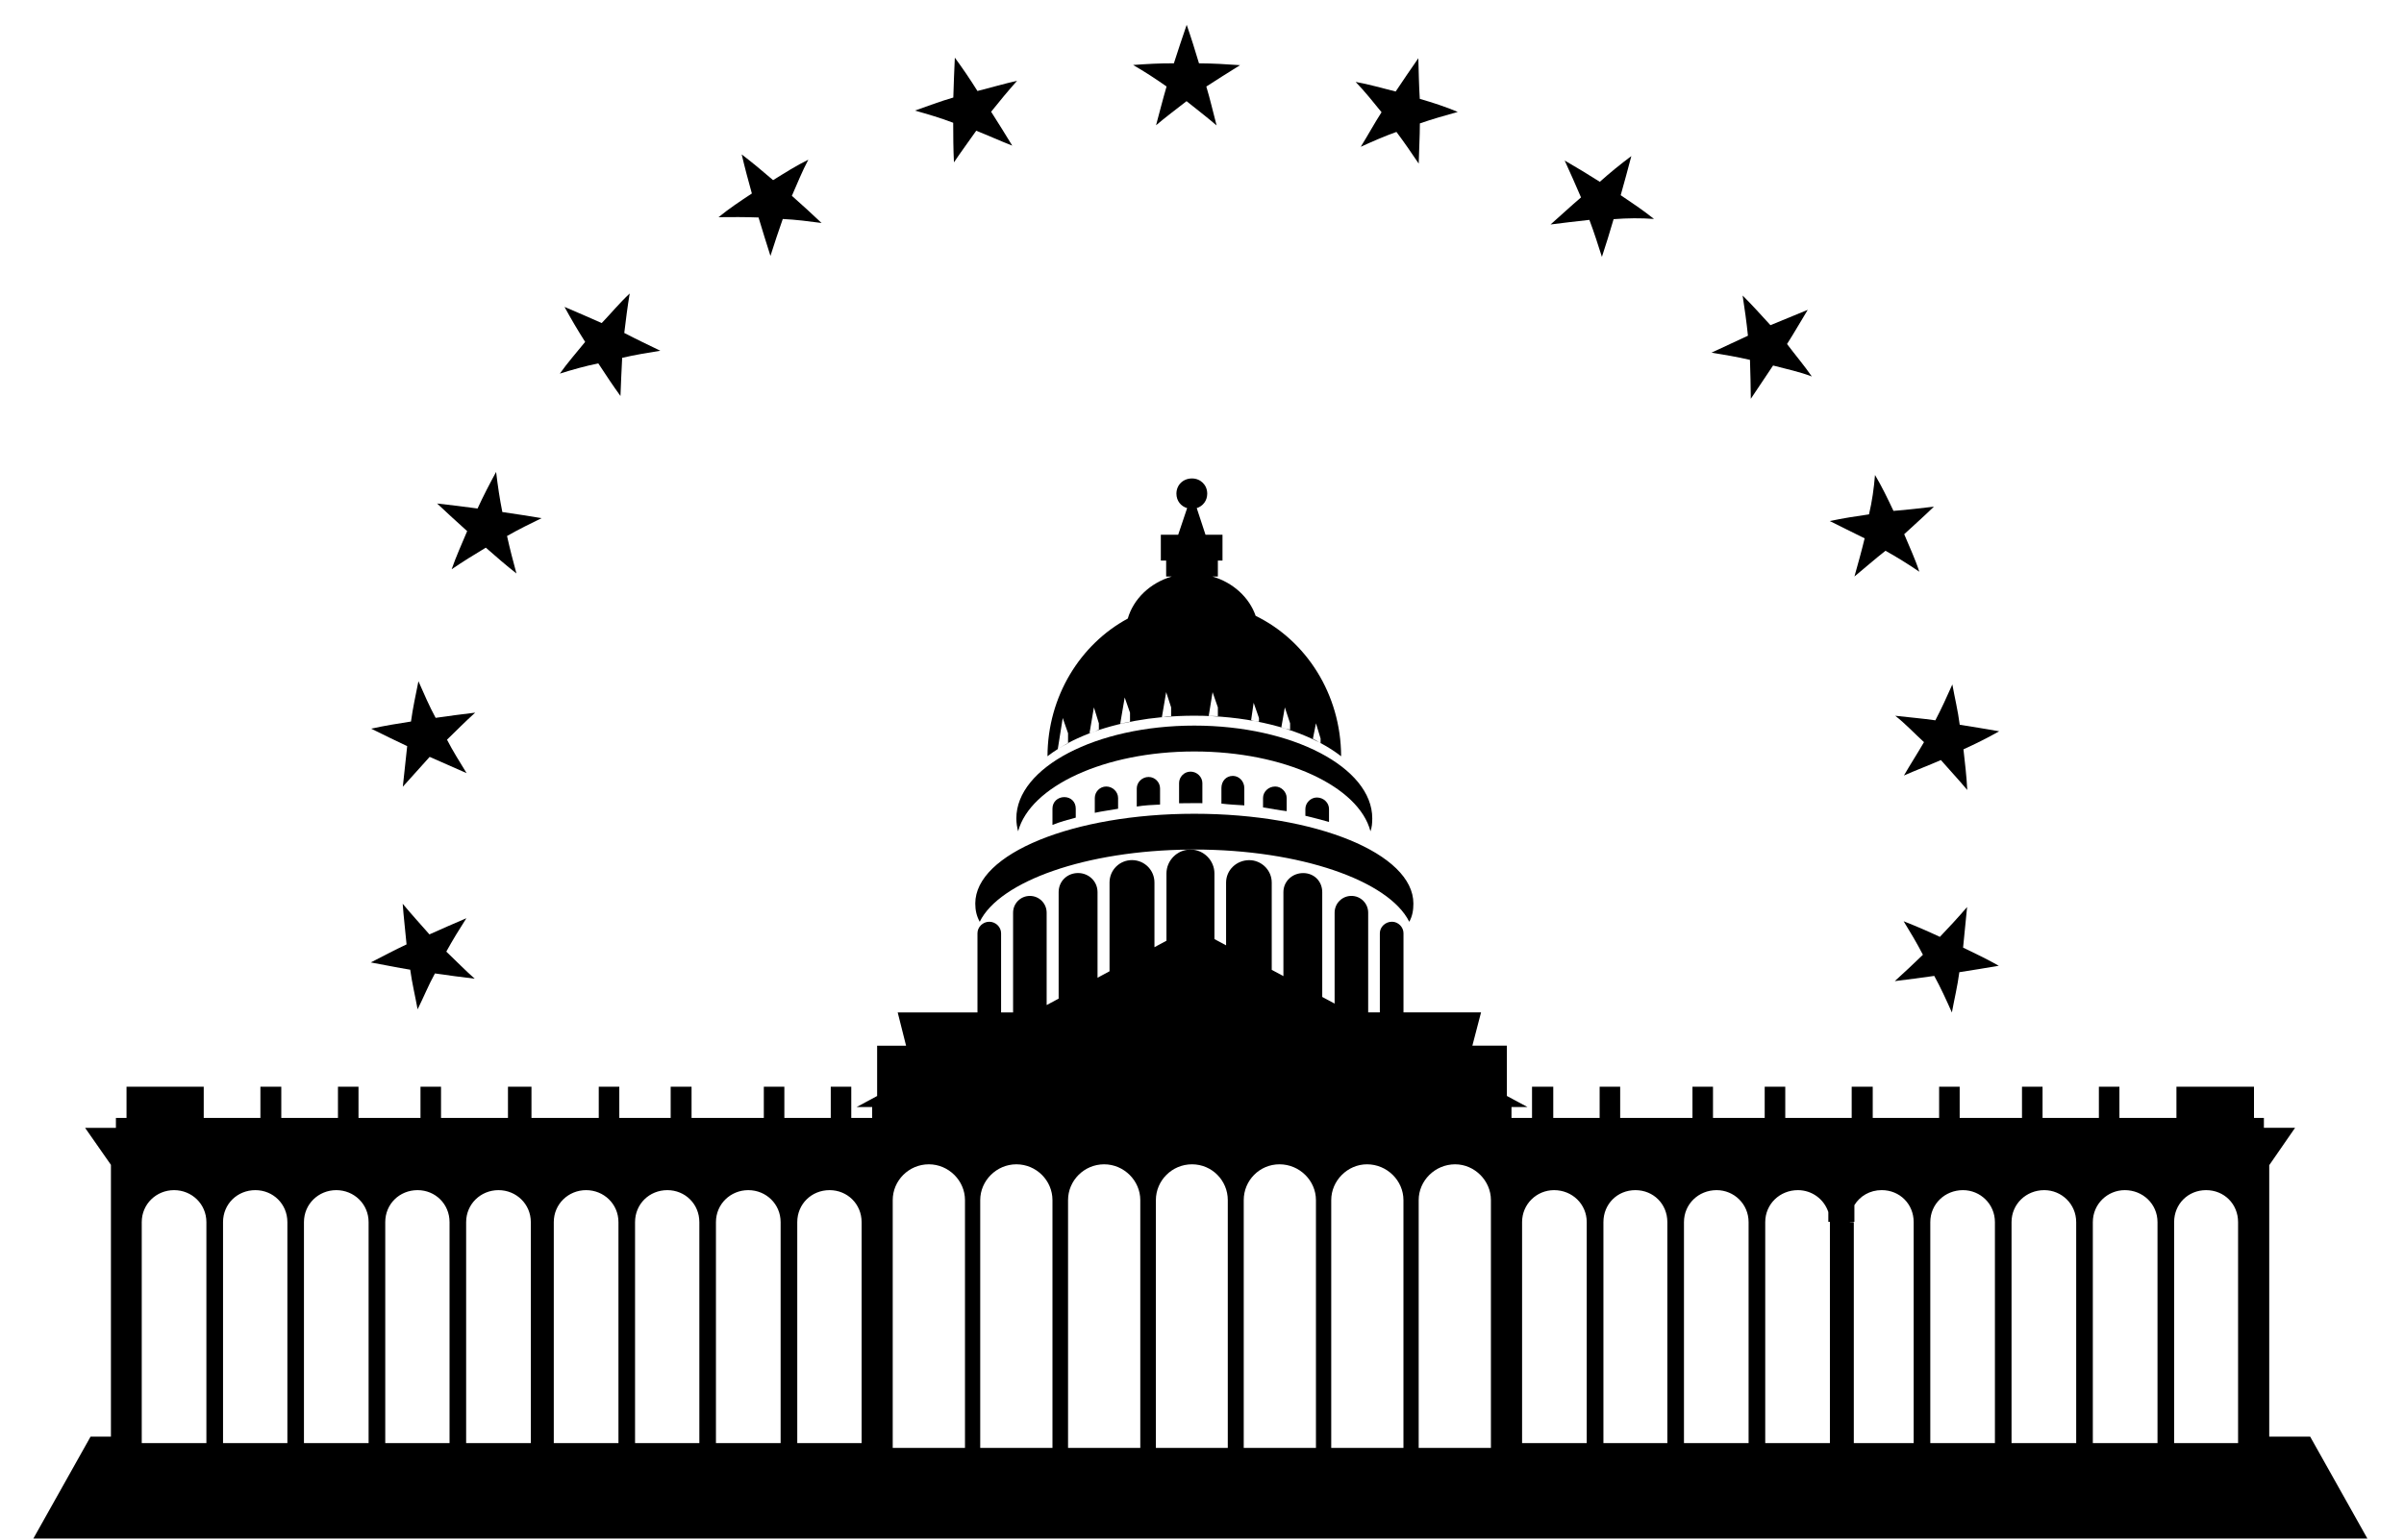
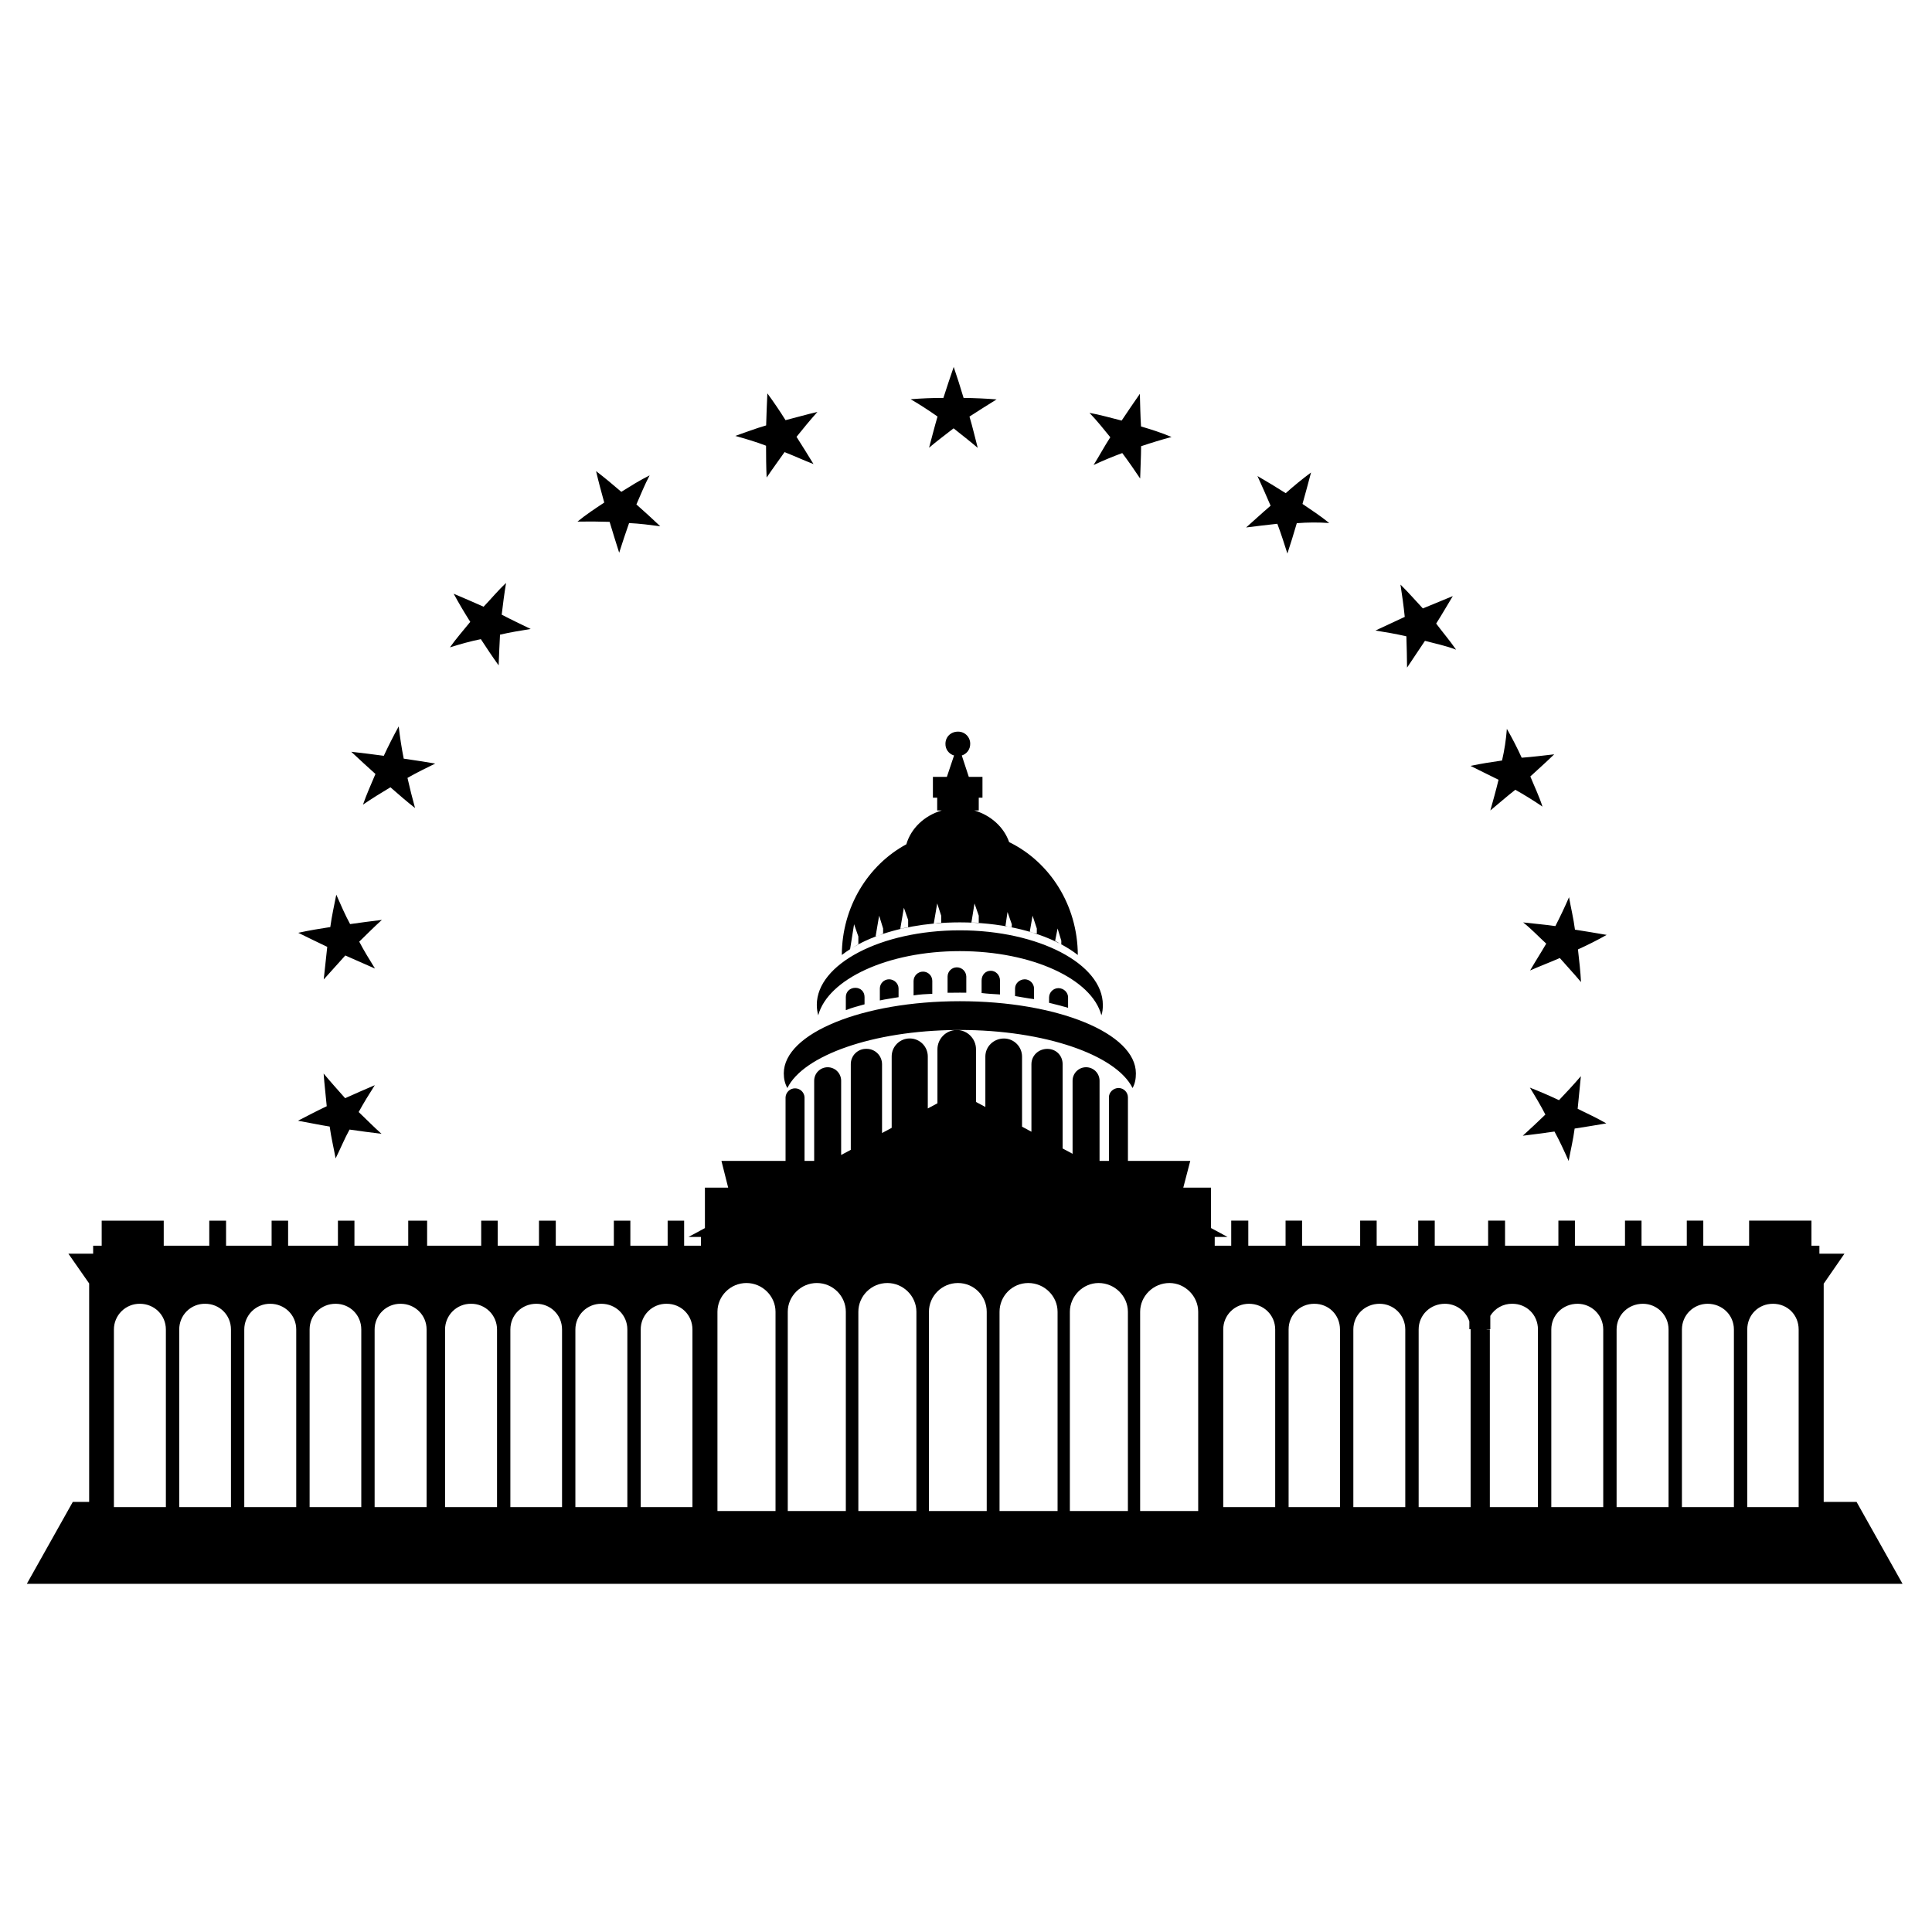
- <svg fill="#000000" version="1.1" viewBox="06 24 103 66" xml:space="preserve">
-   <g>
-     <path fill="#000000" d="M23.892,67.258c0.257-0.513,0.469-1.042,0.743-1.538c0.56,0.081,1.123,0.157,1.704,0.226   c-0.426-0.377-0.799-0.765-1.217-1.161c0.265-0.483,0.559-0.962,0.86-1.431c-0.524,0.225-1.061,0.457-1.583,0.693   c-0.386-0.439-0.765-0.856-1.146-1.313c0.044,0.601,0.115,1.171,0.166,1.742c-0.52,0.242-1.033,0.52-1.533,0.773   c0.565,0.099,1.128,0.222,1.69,0.311C23.652,66.127,23.79,66.692,23.892,67.258z">
-     </path>
-     <path fill="#000000" d="M88.874,65.826c0.287,0.527,0.513,1.026,0.755,1.568c0.102-0.564,0.242-1.128,0.319-1.727   c0.562-0.087,1.127-0.179,1.69-0.276c-0.498-0.285-1.028-0.534-1.529-0.778l0.172-1.74c-0.39,0.457-0.778,0.872-1.167,1.28   c-0.507-0.238-1.044-0.471-1.552-0.669c0.272,0.441,0.576,0.95,0.826,1.436c-0.405,0.394-0.792,0.753-1.205,1.129   C87.752,65.98,88.313,65.906,88.874,65.826z">
-     </path>
-     <path fill="#000000" d="M85.454,48.708c0.456-0.374,0.879-0.751,1.331-1.103c0.481,0.27,0.977,0.574,1.448,0.898   c-0.176-0.554-0.423-1.061-0.647-1.608c0.42-0.389,0.866-0.783,1.273-1.18c-0.571,0.065-1.138,0.136-1.733,0.181   c-0.241-0.51-0.495-1.042-0.791-1.539c-0.046,0.568-0.124,1.127-0.257,1.688c-0.562,0.081-1.122,0.166-1.68,0.287   c0.483,0.238,0.971,0.486,1.493,0.74C85.759,47.622,85.604,48.172,85.454,48.708z">
-     </path>
-     <path fill="#000000" d="M74.098,33.424c0.206,0.543,0.374,1.082,0.536,1.586c0.172-0.516,0.339-1.064,0.501-1.617   c0.595-0.045,1.163-0.052,1.731-0.009c-0.466-0.375-0.947-0.694-1.427-1.018c0.156-0.557,0.31-1.115,0.456-1.676   c-0.464,0.344-0.924,0.721-1.35,1.102c-0.488-0.31-1.005-0.623-1.506-0.912c0.246,0.532,0.479,1.07,0.7,1.581   c-0.45,0.385-0.865,0.771-1.305,1.16C72.981,33.551,73.536,33.485,74.098,33.424z">
-     </path>
-     <path fill="#000000" d="M55.531,29.369c0.411-0.351,0.847-0.673,1.307-1.033c0.443,0.355,0.877,0.689,1.287,1.04   c-0.148-0.556-0.271-1.11-0.44-1.667c0.45-0.286,0.929-0.601,1.446-0.916c-0.603-0.043-1.174-0.076-1.76-0.079   c-0.165-0.55-0.336-1.101-0.527-1.651c-0.194,0.55-0.367,1.1-0.549,1.651c-0.572-0.006-1.159,0.028-1.746,0.071   c0.501,0.289,0.979,0.603,1.433,0.921C55.821,28.257,55.681,28.815,55.531,29.369z">
-     </path>
-     <path fill="#000000" d="M38.5,33.321c0.162,0.553,0.34,1.102,0.51,1.647c0.165-0.533,0.351-1.068,0.528-1.582   c0.558,0.026,1.131,0.1,1.663,0.171c-0.41-0.39-0.839-0.779-1.273-1.164c0.224-0.506,0.439-1.052,0.705-1.549   c-0.519,0.254-1.017,0.572-1.509,0.877c-0.44-0.381-0.902-0.764-1.346-1.103c0.131,0.561,0.281,1.12,0.436,1.675   c-0.482,0.318-0.975,0.644-1.428,1.015C37.355,33.301,37.934,33.3,38.5,33.321z">
-     </path>
-     <path fill="#000000" d="M25.351,48.398c0.472-0.321,0.964-0.628,1.464-0.926c0.436,0.384,0.874,0.762,1.312,1.106   c-0.147-0.538-0.281-1.056-0.403-1.606c0.493-0.283,0.997-0.527,1.481-0.765c-0.558-0.093-1.118-0.18-1.682-0.262   c-0.113-0.561-0.196-1.123-0.267-1.719c-0.285,0.525-0.548,1.031-0.795,1.568c-0.566-0.077-1.148-0.149-1.734-0.215   c0.422,0.398,0.857,0.795,1.289,1.184C25.787,47.307,25.543,47.846,25.351,48.398z">
-     </path>
-     <path fill="#000000" d="M88.434,55.807c-0.28,0.484-0.59,0.962-0.86,1.431c0.508-0.226,1.046-0.427,1.584-0.663   c0.355,0.409,0.749,0.826,1.13,1.283c-0.028-0.57-0.099-1.17-0.163-1.742c0.532-0.243,1.031-0.491,1.531-0.774   c-0.563-0.099-1.128-0.191-1.691-0.28c-0.076-0.599-0.216-1.163-0.316-1.728c-0.241,0.542-0.468,1.042-0.728,1.538   c-0.561-0.081-1.121-0.126-1.719-0.195C87.643,55.021,88,55.412,88.434,55.807z">
-     </path>
-     <path fill="#000000" d="M80.978,39.424c0.021,0.56,0.028,1.118,0.036,1.668l0.954-1.427c0.553,0.147,1.143,0.269,1.66,0.471   c-0.328-0.477-0.717-0.93-1.062-1.392c0.309-0.484,0.589-0.976,0.887-1.465l-1.597,0.658c-0.391-0.421-0.784-0.869-1.193-1.271   c0.088,0.564,0.167,1.125,0.228,1.722l-1.562,0.727C79.871,39.202,80.422,39.294,80.978,39.424z">
-     </path>
-     <path fill="#000000" d="M64.302,30.291c0.491-0.224,1.025-0.458,1.529-0.637c0.327,0.436,0.646,0.898,0.954,1.358   c0.012-0.563,0.048-1.127,0.05-1.723c0.518-0.181,1.065-0.336,1.623-0.492c-0.517-0.22-1.07-0.398-1.627-0.561   c-0.036-0.568-0.046-1.167-0.062-1.74c-0.327,0.47-0.651,0.946-0.971,1.426c-0.592-0.146-1.149-0.311-1.715-0.411   c0.393,0.408,0.77,0.88,1.11,1.299C64.882,29.292,64.604,29.806,64.302,30.291z">
-     </path>
-     <path fill="#000000" d="M46.872,30.959c0.292-0.434,0.628-0.892,0.955-1.356c0.52,0.205,1.039,0.444,1.543,0.638   c-0.3-0.485-0.592-0.969-0.905-1.452c0.359-0.448,0.72-0.888,1.113-1.327c-0.565,0.129-1.123,0.293-1.699,0.438   c-0.319-0.511-0.642-0.984-0.969-1.429c-0.032,0.572-0.043,1.141-0.065,1.709c-0.558,0.161-1.109,0.372-1.644,0.559   c0.559,0.159,1.09,0.311,1.639,0.523C46.841,29.83,46.844,30.391,46.872,30.959z">
-     </path>
-     <path fill="#000000" d="M31.635,39.575c0.313,0.479,0.629,0.956,0.949,1.397c0.024-0.518,0.039-1.074,0.073-1.636   c0.554-0.13,1.108-0.218,1.636-0.303c-0.512-0.248-1.027-0.493-1.546-0.763c0.066-0.563,0.139-1.13,0.233-1.691   c-0.429,0.398-0.802,0.852-1.199,1.267c-0.522-0.234-1.067-0.468-1.595-0.693c0.286,0.524,0.576,1.015,0.885,1.5   c-0.368,0.457-0.75,0.885-1.084,1.359C30.524,39.844,31.077,39.686,31.635,39.575z">
-     </path>
-     <path fill="#000000" d="M23.259,57.717c0.389-0.425,0.778-0.871,1.15-1.278c0.538,0.237,1.061,0.47,1.583,0.697   c-0.287-0.469-0.591-0.949-0.84-1.434c0.405-0.396,0.792-0.784,1.207-1.159c-0.569,0.068-1.132,0.142-1.694,0.223   c-0.271-0.497-0.497-1.028-0.737-1.569c-0.117,0.593-0.243,1.158-0.319,1.727c-0.564,0.086-1.128,0.179-1.708,0.306   c0.515,0.254,1.029,0.504,1.545,0.749L23.259,57.717z">
-     </path>
-     <path fill="#000000" d="M49.622,59.628c0.516-1.924,3.697-3.421,7.548-3.421c3.868,0,7.048,1.498,7.548,3.421   c0.061-0.172,0.077-0.346,0.077-0.554c0-2.177-3.415-3.976-7.625-3.976s-7.624,1.799-7.624,3.976   C49.546,59.282,49.577,59.456,49.622,59.628z">
-     </path>
-     <path fill="#000000" d="M51.321,56.105l0.212-1.332l0.228,0.652v0.228v0.193c1.067-0.57,2.459-0.961,4.02-1.108l0.184-1.074   l0.212,0.652v0.228v0.15c-0.114,0.005-0.229,0.013-0.353,0.041c0.437-0.04,0.887-0.061,1.346-0.061c2.086,0,3.974,0.425,5.345,1.14   c-0.077-0.051-0.16-0.102-0.264-0.151L62.383,55l0.198,0.653v0.193c0.324,0.174,0.619,0.363,0.88,0.567   c-0.008-2.664-1.502-4.967-3.662-6.018c-0.273-0.792-0.968-1.428-1.851-1.686h0.232v-0.683h0.198v-1.108H57.65l-0.375-1.141   c0.261-0.082,0.449-0.316,0.449-0.619c0-0.377-0.29-0.652-0.653-0.652c-0.378,0-0.667,0.275-0.667,0.652   c0,0.304,0.188,0.539,0.459,0.619l-0.383,1.141h-0.744v1.108h0.228v0.683h0.241c-0.926,0.271-1.642,0.957-1.885,1.802   c-2.034,1.099-3.433,3.333-3.44,5.901c0.142-0.111,0.297-0.217,0.458-0.319C51.333,56.098,51.326,56.102,51.321,56.105z    M61.049,54.317L61.275,55v0.228v0.043c-0.134-0.025-0.238-0.048-0.375-0.101L61.049,54.317z M59.713,54.12l0.228,0.653v0.159   c-0.101-0.015-0.233-0.028-0.336-0.071L59.713,54.12z M57.953,53.665l0.227,0.652v0.228v0.15c-0.141-0.005-0.281-0.009-0.392-0.012   L57.953,53.665z M54.188,53.893l0.228,0.652v0.228v0.159c-0.146,0.018-0.277,0.066-0.42,0.086L54.188,53.893z M52.869,54.317   L53.081,55v0.228v0.043c-0.13,0.058-0.259,0.119-0.4,0.148L52.869,54.317z">
-     </path>
-     <path fill="#000000" d="M57.019,60.411c0.051,0,0.101-0.001,0.152-0.001c4.539,0,8.337,1.337,9.209,3.096   c0.136-0.246,0.177-0.497,0.177-0.782c0-2.139-4.178-3.847-9.386-3.847c-5.178,0-9.385,1.708-9.385,3.847   c0,0.285,0.055,0.536,0.191,0.782c0.845-1.734,4.555-3.06,9.012-3.094c0.006,0,0.011-0.002,0.017-0.002   C57.009,60.41,57.014,60.411,57.019,60.411z">
-     </path>
-     <path fill="#000000" d="M104.979,85.571h-1.753V73.938l1.107-1.601h-1.336v-0.425h-0.424v-1.337h-3.323v1.337h-2.443v-1.337h-0.88   v1.337h-2.413v-1.337h-0.881v1.337h-2.67v-1.337h-0.881v1.337h-2.844v-1.337h-0.023h-0.858h-0.021v1.337H82.49v-1.337h-0.881v1.337   h-2.215v-1.337h-0.88v1.337h-3.097v-1.337h-0.88v1.337h-1.987v-1.337h-0.91v1.337H70.76v-0.467h0.684l-0.881-0.474v-2.155h-1.479   l0.372-1.426h-3.323v-3.394c0-0.263-0.229-0.492-0.492-0.492c-0.291,0-0.521,0.229-0.521,0.492v3.394H64.62v-4.274   c0-0.398-0.322-0.719-0.719-0.719c-0.398,0-0.719,0.32-0.719,0.719v3.896l-0.53-0.284v-4.491c0-0.468-0.352-0.818-0.817-0.818   s-0.847,0.351-0.847,0.818v3.598l-0.5-0.269v-3.738c0-0.543-0.45-0.963-0.963-0.963c-0.543,0-0.993,0.42-0.993,0.963v2.688   l-0.499-0.268v-2.811c0-0.56-0.458-1.019-1.015-1.027c-0.01,0.001-0.02,0.001-0.03,0.001c-0.554,0.009-1.011,0.469-1.011,1.026   v2.882l-0.514,0.276v-2.769c0-0.543-0.436-0.963-0.963-0.963c-0.528,0-0.962,0.42-0.962,0.963v3.802l-0.514,0.276v-3.669   c0-0.468-0.382-0.818-0.833-0.818c-0.466,0-0.833,0.351-0.833,0.818V66.8l-0.514,0.275v-3.958c0-0.398-0.32-0.719-0.719-0.719   c-0.397,0-0.719,0.32-0.719,0.719v4.274h-0.514v-3.394c0-0.263-0.229-0.492-0.506-0.492c-0.277,0-0.506,0.229-0.506,0.492v3.394   h-3.418l0.359,1.426h-1.24v2.156l-0.879,0.473h0.666v0.467h-0.895v-1.337h-0.879v1.337h-1.988v-1.337h-0.88v1.337H35.63v-1.337   h-0.895v1.337h-2.201v-1.337h-0.88v1.337h-2.883v-1.337h-0.112h-0.768h-0.127v1.337h-2.868v-1.337h-0.88v1.337H21.36v-1.337h-0.88   v1.337h-2.428v-1.337h-0.895v1.337h-2.428v-1.337h-3.308v1.337h-0.455v0.425h-1.32l1.107,1.586v11.647H9.881L7.43,89.938h26.135   h0.807h73.058L104.979,85.571z M14.843,85.849h-2.77v-9.47c0-0.776,0.625-1.371,1.385-1.371c0.761,0,1.385,0.595,1.385,1.371   V85.849z M18.312,85.849h-2.756v-9.47c0-0.776,0.611-1.371,1.385-1.371c0.761,0,1.372,0.595,1.372,1.371V85.849z M21.793,85.849   h-2.77v-9.47c0-0.776,0.625-1.371,1.385-1.371c0.761,0,1.385,0.595,1.385,1.371V85.849z M25.261,85.849h-2.755v-9.47   c0-0.776,0.61-1.371,1.385-1.371c0.761,0,1.37,0.595,1.37,1.371V85.849z M28.743,85.849h-2.771v-9.47   c0-0.776,0.625-1.371,1.386-1.371c0.76,0,1.385,0.595,1.385,1.371V85.849z M32.498,85.849h-2.771v-9.47   c0-0.776,0.625-1.371,1.385-1.371c0.761,0,1.386,0.595,1.386,1.371V85.849z M35.964,85.849h-2.755v-9.47   c0-0.776,0.61-1.371,1.385-1.371c0.761,0,1.37,0.595,1.37,1.371V85.849z M39.446,85.849h-2.771v-9.47   c0-0.776,0.625-1.371,1.386-1.371c0.761,0,1.385,0.595,1.385,1.371V85.849z M42.915,85.849h-2.756v-9.47   c0-0.776,0.611-1.371,1.385-1.371c0.762,0,1.372,0.595,1.372,1.371V85.849z M47.346,86.056h-3.097V75.434   c0-0.833,0.687-1.533,1.548-1.533c0.847,0,1.548,0.7,1.548,1.533V86.056z M51.093,86.056h-3.095V75.434   c0-0.833,0.7-1.533,1.548-1.533c0.861,0,1.547,0.7,1.547,1.533V86.056z M54.856,86.056h-3.095V75.434   c0-0.833,0.686-1.533,1.547-1.533c0.847,0,1.548,0.7,1.548,1.533V86.056z M58.605,86.056h-3.081V75.434   c0-0.833,0.686-1.533,1.547-1.533c0.862,0,1.534,0.7,1.534,1.533V86.056z M62.383,86.056h-3.095V75.434   c0-0.833,0.67-1.533,1.532-1.533c0.861,0,1.562,0.7,1.562,1.533V86.056z M66.132,86.056h-3.095V75.434   c0-0.833,0.7-1.533,1.532-1.533c0.861,0,1.562,0.7,1.562,1.533V86.056z M69.88,86.056h-3.096V75.434c0-0.833,0.7-1.533,1.562-1.533   c0.832,0,1.533,0.7,1.533,1.533V86.056z M73.985,85.849h-2.771v-9.47c0-0.776,0.625-1.371,1.371-1.371   c0.774,0,1.399,0.595,1.399,1.371V85.849z M77.438,85.849h-2.739v-9.47c0-0.776,0.595-1.371,1.37-1.371   c0.774,0,1.369,0.595,1.369,1.371V85.849z M80.92,85.849h-2.77v-9.47c0-0.776,0.624-1.371,1.4-1.371   c0.745,0,1.369,0.595,1.369,1.371V85.849z M84.403,85.849h-2.771v-9.47c0-0.776,0.626-1.371,1.4-1.371   c0.601,0,1.121,0.386,1.303,0.94v0.417h0.067c0,0.005,0.001,0.01,0.001,0.014V85.849z M87.992,85.849h-2.565v-9.47   c-0.176-0.004-0.176-0.009-0.176-0.014h0.201v-0.714c0.237-0.39,0.665-0.644,1.17-0.644c0.773,0,1.37,0.595,1.37,1.371V85.849z    M91.474,85.849h-2.77v-9.47c0-0.776,0.625-1.371,1.4-1.371c0.744,0,1.369,0.595,1.369,1.371V85.849z M94.956,85.849h-2.771v-9.47   c0-0.776,0.626-1.371,1.401-1.371c0.744,0,1.369,0.595,1.369,1.371V85.849z M98.439,85.849h-2.771v-9.47   c0-0.776,0.625-1.371,1.371-1.371c0.774,0,1.4,0.595,1.4,1.371V85.849z M101.891,85.849h-2.74v-9.47   c0-0.776,0.596-1.371,1.371-1.371c0.774,0,1.369,0.595,1.369,1.371V85.849z">
-     </path>
-     <path fill="#000000" d="M51.093,58.655v0.7c0.317-0.129,0.66-0.223,0.998-0.312v-0.389c0-0.293-0.214-0.491-0.491-0.491   S51.093,58.362,51.093,58.655z">
-     </path>
-     <path fill="#000000" d="M52.907,58.2v0.636c0.322-0.072,0.649-0.11,0.998-0.174V58.2c0-0.262-0.23-0.491-0.507-0.491   S52.907,57.938,52.907,58.2z">
-     </path>
-     <path fill="#000000" d="M54.705,57.791v0.776c0.324-0.053,0.667-0.071,0.998-0.085v-0.691c0-0.262-0.215-0.491-0.491-0.491   C54.935,57.299,54.705,57.528,54.705,57.791z">
-     </path>
-     <path fill="#000000" d="M56.518,57.562v0.865c0.211-0.003,0.439-0.006,0.652-0.006c0.117,0,0.23,0.002,0.346,0.002v-0.861   c0-0.261-0.229-0.491-0.507-0.491C56.732,57.071,56.518,57.301,56.518,57.562z">
-     </path>
-     <path fill="#000000" d="M58.332,57.775v0.666c0.331,0.041,0.658,0.056,0.981,0.076v-0.742c0-0.292-0.229-0.521-0.49-0.521   C58.53,57.253,58.332,57.482,58.332,57.775z">
-     </path>
-     <path fill="#000000" d="M60.115,58.2v0.403c0.363,0.059,0.69,0.123,1.013,0.162V58.2c0-0.262-0.23-0.491-0.491-0.491   C60.344,57.709,60.115,57.938,60.115,58.2z">
-     </path>
-     <path fill="#000000" d="M61.929,58.671v0.292c0.336,0.083,0.694,0.171,1.013,0.265v-0.557c0-0.263-0.23-0.491-0.521-0.491   C62.157,58.18,61.929,58.408,61.929,58.671z">
-     </path>
-     <path fill="#000000" d="M51.761,55.857v-0.01c-0.147,0.079-0.287,0.162-0.422,0.248C51.467,56.013,51.611,55.934,51.761,55.857z" />
-     <path fill="#000000" d="M55.779,54.745c0.015-0.003,0.03-0.006,0.045-0.01c-0.015,0.001-0.029,0.002-0.043,0.003L55.779,54.745z" />
-     <path fill="#000000" d="M62.581,55.857v-0.01c-0.021-0.011-0.044-0.022-0.065-0.032C62.537,55.828,62.56,55.843,62.581,55.857z" />
-   </g>
+ <svg xmlns="http://www.w3.org/2000/svg" height="100" width="100" viewBox="6 24 103 66">
+   <path d="M23.892 67.258c.257-.513.469-1.042.743-1.538.56.081 1.123.157 1.704.226-.426-.377-.799-.765-1.217-1.161.265-.483.559-.962.86-1.431a91.5 91.5 0 00-1.583.693c-.386-.439-.765-.856-1.146-1.313.044.601.115 1.171.166 1.742-.52.242-1.033.52-1.533.773.565.099 1.128.222 1.69.311.076.567.214 1.132.316 1.698zM88.874 65.826c.287.527.513 1.026.755 1.568.102-.564.242-1.128.319-1.727.562-.087 1.127-.179 1.69-.276-.498-.285-1.028-.534-1.529-.778l.172-1.74c-.39.457-.778.872-1.167 1.28a25.649 25.649 0 00-1.552-.669c.272.441.576.95.826 1.436-.405.394-.792.753-1.205 1.129a81.14 81.14 0 001.691-.223zM85.454 48.708c.456-.374.879-.751 1.331-1.103.481.27.977.574 1.448.898-.176-.554-.423-1.061-.647-1.608.42-.389.866-.783 1.273-1.18-.571.065-1.138.136-1.733.181a18.203 18.203 0 00-.791-1.539 11.178 11.178 0 01-.257 1.688c-.562.081-1.122.166-1.68.287.483.238.971.486 1.493.74-.132.55-.287 1.1-.437 1.636zM74.098 33.424c.206.543.374 1.082.536 1.586.172-.516.339-1.064.501-1.617a11.383 11.383 0 011.731-.009c-.466-.375-.947-.694-1.427-1.018.156-.557.31-1.115.456-1.676-.464.344-.924.721-1.35 1.102a41.842 41.842 0 00-1.506-.912c.246.532.479 1.07.7 1.581-.45.385-.865.771-1.305 1.16.547-.07 1.102-.136 1.664-.197zM55.531 29.369c.411-.351.847-.673 1.307-1.033.443.355.877.689 1.287 1.04-.148-.556-.271-1.11-.44-1.667.45-.286.929-.601 1.446-.916a26.4 26.4 0 00-1.76-.079 40.425 40.425 0 00-.527-1.651c-.194.55-.367 1.1-.549 1.651a21.06 21.06 0 00-1.746.071c.501.289.979.603 1.433.921-.161.551-.301 1.109-.451 1.663zM38.5 33.321c.162.553.34 1.102.51 1.647.165-.533.351-1.068.528-1.582.558.026 1.131.1 1.663.171-.41-.39-.839-.779-1.273-1.164.224-.506.439-1.052.705-1.549-.519.254-1.017.572-1.509.877-.44-.381-.902-.764-1.346-1.103.131.561.281 1.12.436 1.675-.482.318-.975.644-1.428 1.015a34.954 34.954 0 011.714.013zM25.351 48.398c.472-.321.964-.628 1.464-.926.436.384.874.762 1.312 1.106a33.642 33.642 0 01-.403-1.606c.493-.283.997-.527 1.481-.765a81.913 81.913 0 00-1.682-.262 21.526 21.526 0 01-.267-1.719 26.209 26.209 0 00-.795 1.568 76.07 76.07 0 00-1.734-.215c.422.398.857.795 1.289 1.184-.229.544-.473 1.083-.665 1.635zM88.434 55.807c-.28.484-.59.962-.86 1.431.508-.226 1.046-.427 1.584-.663.355.409.749.826 1.13 1.283-.028-.57-.099-1.17-.163-1.742a19.576 19.576 0 001.531-.774 99.265 99.265 0 00-1.691-.28c-.076-.599-.216-1.163-.316-1.728a26.19 26.19 0 01-.728 1.538c-.561-.081-1.121-.126-1.719-.195.441.344.798.735 1.232 1.13zM80.978 39.424c.021.56.028 1.118.036 1.668l.954-1.427c.553.147 1.143.269 1.66.471-.328-.477-.717-.93-1.062-1.392.309-.484.589-.976.887-1.465l-1.597.658c-.391-.421-.784-.869-1.193-1.271.088.564.167 1.125.228 1.722l-1.562.727c.542.087 1.093.179 1.649.309zM64.302 30.291a19.66 19.66 0 011.529-.637c.327.436.646.898.954 1.358.012-.563.048-1.127.05-1.723a26.986 26.986 0 011.623-.492c-.517-.22-1.07-.398-1.627-.561-.036-.568-.046-1.167-.062-1.74-.327.47-.651.946-.971 1.426-.592-.146-1.149-.311-1.715-.411.393.408.77.88 1.11 1.299-.311.482-.589.996-.891 1.481zM46.872 30.959c.292-.434.628-.892.955-1.356.52.205 1.039.444 1.543.638-.3-.485-.592-.969-.905-1.452.359-.448.72-.888 1.113-1.327-.565.129-1.123.293-1.699.438a22.755 22.755 0 00-.969-1.429c-.032.572-.043 1.141-.065 1.709-.558.161-1.109.372-1.644.559.559.159 1.09.311 1.639.523.001.568.004 1.129.032 1.697zM31.635 39.575c.313.479.629.956.949 1.397.024-.518.039-1.074.073-1.636.554-.13 1.108-.218 1.636-.303-.512-.248-1.027-.493-1.546-.763.066-.563.139-1.13.233-1.691-.429.398-.802.852-1.199 1.267a94.698 94.698 0 00-1.595-.693c.286.524.576 1.015.885 1.5-.368.457-.75.885-1.084 1.359.537-.168 1.09-.326 1.648-.437zM23.259 57.717c.389-.425.778-.871 1.15-1.278.538.237 1.061.47 1.583.697-.287-.469-.591-.949-.84-1.434.405-.396.792-.784 1.207-1.159-.569.068-1.132.142-1.694.223-.271-.497-.497-1.028-.737-1.569-.117.593-.243 1.158-.319 1.727-.564.086-1.128.179-1.708.306.515.254 1.029.504 1.545.749l-.187 1.738zM49.622 59.628c.516-1.924 3.697-3.421 7.548-3.421 3.868 0 7.048 1.498 7.548 3.421.061-.172.077-.346.077-.554 0-2.177-3.415-3.976-7.625-3.976s-7.624 1.799-7.624 3.976c0 .208.031.382.076.554z" />
+   <path d="M51.321 56.105l.212-1.332.228.652V55.846c1.067-.57 2.459-.961 4.02-1.108l.184-1.074.212.652v.378a1.943 1.943 0 00-.353.041c.437-.04.887-.061 1.346-.061 2.086 0 3.974.425 5.345 1.14a2.033 2.033 0 00-.264-.151l.132-.663.198.653v.193c.324.174.619.363.88.567-.008-2.664-1.502-4.967-3.662-6.018-.273-.792-.968-1.428-1.851-1.686h.232v-.683h.198v-1.108h-.728l-.375-1.141a.635.635 0 00.449-.619.64.64 0 00-.653-.652c-.378 0-.667.275-.667.652a.63.63 0 00.459.619l-.383 1.141h-.744v1.108h.228v.683h.241c-.926.271-1.642.957-1.885 1.802-2.034 1.099-3.433 3.333-3.44 5.901.142-.111.297-.217.458-.319-.005.005-.012.009-.017.012zm9.728-1.788l.226.683v.271a1.919 1.919 0 01-.375-.101l.149-.853zm-1.336-.197l.228.653v.159c-.101-.015-.233-.028-.336-.071l.108-.741zm-1.76-.455l.227.652v.378a47.266 47.266 0 00-.392-.012l.165-1.018zm-3.765.228l.228.652v.387c-.146.018-.277.066-.42.086l.192-1.125zm-1.319.424l.212.683v.271c-.13.058-.259.119-.4.148l.188-1.102zM57.019 60.411l.152-.001c4.539 0 8.337 1.337 9.209 3.096.136-.246.177-.497.177-.782 0-2.139-4.178-3.847-9.386-3.847-5.178 0-9.385 1.708-9.385 3.847 0 .285.055.536.191.782.845-1.734 4.555-3.06 9.012-3.094l.017-.002.013.001z" />
+   <path d="M104.979 85.571h-1.753V73.938l1.107-1.601h-1.336v-.425h-.424v-1.337H99.25v1.337h-2.443v-1.337h-.88v1.337h-2.413v-1.337h-.881v1.337h-2.67v-1.337h-.881v1.337h-2.844v-1.337h-.902v1.337H82.49v-1.337h-.881v1.337h-2.215v-1.337h-.88v1.337h-3.097v-1.337h-.88v1.337H72.55v-1.337h-.91v1.337h-.88v-.467h.684l-.881-.474v-2.155h-1.479l.372-1.426h-3.323v-3.394a.504.504 0 00-.492-.492c-.291 0-.521.229-.521.492v3.394h-.5v-4.274a.718.718 0 10-1.438 0v3.896l-.53-.284v-4.491c0-.468-.352-.818-.817-.818s-.847.351-.847.818v3.598l-.5-.269v-3.738a.968.968 0 00-.963-.963c-.543 0-.993.42-.993.963v2.688l-.499-.268v-2.811c0-.56-.458-1.019-1.015-1.027l-.03.001a1.034 1.034 0 00-1.011 1.026v2.882l-.514.276v-2.769a.959.959 0 00-.963-.963.958.958 0 00-.962.963v3.802l-.514.276v-3.669a.82.82 0 00-.833-.818.812.812 0 00-.833.818V66.8l-.514.275v-3.958a.718.718 0 10-1.438 0v4.274h-.514v-3.394a.507.507 0 00-1.012 0v3.394h-3.418l.359 1.426h-1.24v2.156l-.879.473h.666v.467h-.895v-1.337h-.879v1.337h-1.988v-1.337h-.88v1.337H35.63v-1.337h-.895v1.337h-2.201v-1.337h-.88v1.337h-2.883v-1.337H27.764v1.337h-2.868v-1.337h-.88v1.337H21.36v-1.337h-.88v1.337h-2.428v-1.337h-.895v1.337h-2.428v-1.337h-3.308v1.337h-.455v.425h-1.32l1.107 1.586v11.647h-.872L7.43 89.938h100l-2.451-4.367zm-90.136.278h-2.77v-9.47a1.37 1.37 0 011.385-1.371c.761 0 1.385.595 1.385 1.371v9.47zm3.469 0h-2.756v-9.47a1.36 1.36 0 011.385-1.371c.761 0 1.372.595 1.372 1.371v9.47zm3.481 0h-2.77v-9.47a1.37 1.37 0 011.385-1.371c.761 0 1.385.595 1.385 1.371v9.47zm3.468 0h-2.755v-9.47c0-.776.61-1.371 1.385-1.371.761 0 1.37.595 1.37 1.371v9.47zm3.482 0h-2.771v-9.47a1.37 1.37 0 011.386-1.371c.76 0 1.385.595 1.385 1.371v9.47zm3.755 0h-2.771v-9.47a1.37 1.37 0 011.385-1.371 1.37 1.37 0 011.386 1.371v9.47zm3.466 0h-2.755v-9.47c0-.776.61-1.371 1.385-1.371.761 0 1.37.595 1.37 1.371v9.47zm3.482 0h-2.771v-9.47a1.37 1.37 0 011.386-1.371c.761 0 1.385.595 1.385 1.371v9.47zm3.469 0h-2.756v-9.47a1.36 1.36 0 011.385-1.371c.762 0 1.372.595 1.372 1.371v9.47zm4.431.207h-3.097V75.434c0-.833.687-1.533 1.548-1.533.847 0 1.548.7 1.548 1.533v10.622zm3.747 0h-3.095V75.434c0-.833.7-1.533 1.548-1.533.861 0 1.547.7 1.547 1.533v10.622zm3.763 0h-3.095V75.434c0-.833.686-1.533 1.547-1.533.847 0 1.548.7 1.548 1.533v10.622zm3.749 0h-3.081V75.434c0-.833.686-1.533 1.547-1.533.862 0 1.534.7 1.534 1.533v10.622zm3.778 0h-3.095V75.434c0-.833.67-1.533 1.532-1.533.861 0 1.562.7 1.562 1.533v10.622zm3.749 0h-3.095V75.434c0-.833.7-1.533 1.532-1.533.861 0 1.562.7 1.562 1.533v10.622zm3.748 0h-3.096V75.434c0-.833.7-1.533 1.562-1.533.832 0 1.533.7 1.533 1.533v10.622zm4.105-.207h-2.771v-9.47c0-.776.625-1.371 1.371-1.371.774 0 1.399.595 1.399 1.371v9.47zm3.453 0h-2.739v-9.47c0-.776.595-1.371 1.37-1.371.774 0 1.369.595 1.369 1.371v9.47zm3.482 0h-2.77v-9.47c0-.776.624-1.371 1.4-1.371.745 0 1.369.595 1.369 1.371v9.47zm3.483 0h-2.771v-9.47c0-.776.626-1.371 1.4-1.371a1.37 1.37 0 011.303.94v.417h.067l.001.014v9.47zm3.589 0h-2.565v-9.47c-.176-.004-.176-.009-.176-.014h.201v-.714a1.35 1.35 0 011.17-.644c.773 0 1.37.595 1.37 1.371v9.471zm3.482 0h-2.77v-9.47c0-.776.625-1.371 1.4-1.371.744 0 1.369.595 1.369 1.371v9.47zm3.482 0h-2.771v-9.47c0-.776.626-1.371 1.401-1.371.744 0 1.369.595 1.369 1.371v9.47zm3.483 0h-2.771v-9.47c0-.776.625-1.371 1.371-1.371.774 0 1.4.595 1.4 1.371v9.47zm3.452 0h-2.74v-9.47c0-.776.596-1.371 1.371-1.371.774 0 1.369.595 1.369 1.371v9.47zM51.093 58.655v.7c.317-.129.66-.223.998-.312v-.389c0-.293-.214-.491-.491-.491s-.507.199-.507.492zM52.907 58.2v.636c.322-.072.649-.11.998-.174V58.2c0-.262-.23-.491-.507-.491s-.491.229-.491.491zM54.705 57.791v.776c.324-.053.667-.071.998-.085v-.691a.494.494 0 00-.491-.491.506.506 0 00-.507.491zM56.518 57.562v.865c.211-.003.439-.006.652-.006l.346.002v-.861a.507.507 0 00-.507-.491.494.494 0 00-.491.491zM58.332 57.775v.666c.331.041.658.056.981.076v-.742c0-.292-.229-.521-.49-.521-.293-.001-.491.228-.491.521zM60.115 58.2v.403c.363.059.69.123 1.013.162V58.2a.504.504 0 00-.491-.491c-.293 0-.522.229-.522.491zM61.929 58.671v.292c.336.083.694.171 1.013.265v-.557c0-.263-.23-.491-.521-.491a.502.502 0 00-.492.491zM51.761 55.857v-.01a6.594 6.594 0 00-.422.248 5.16 5.16 0 01.422-.238zM55.779 54.745l.045-.01a8.896 8.896 0 00-.043.003l-.002.007zM62.581 55.857v-.01a1.95 1.95 0 00-.065-.032l.065.042z" />
</svg>
